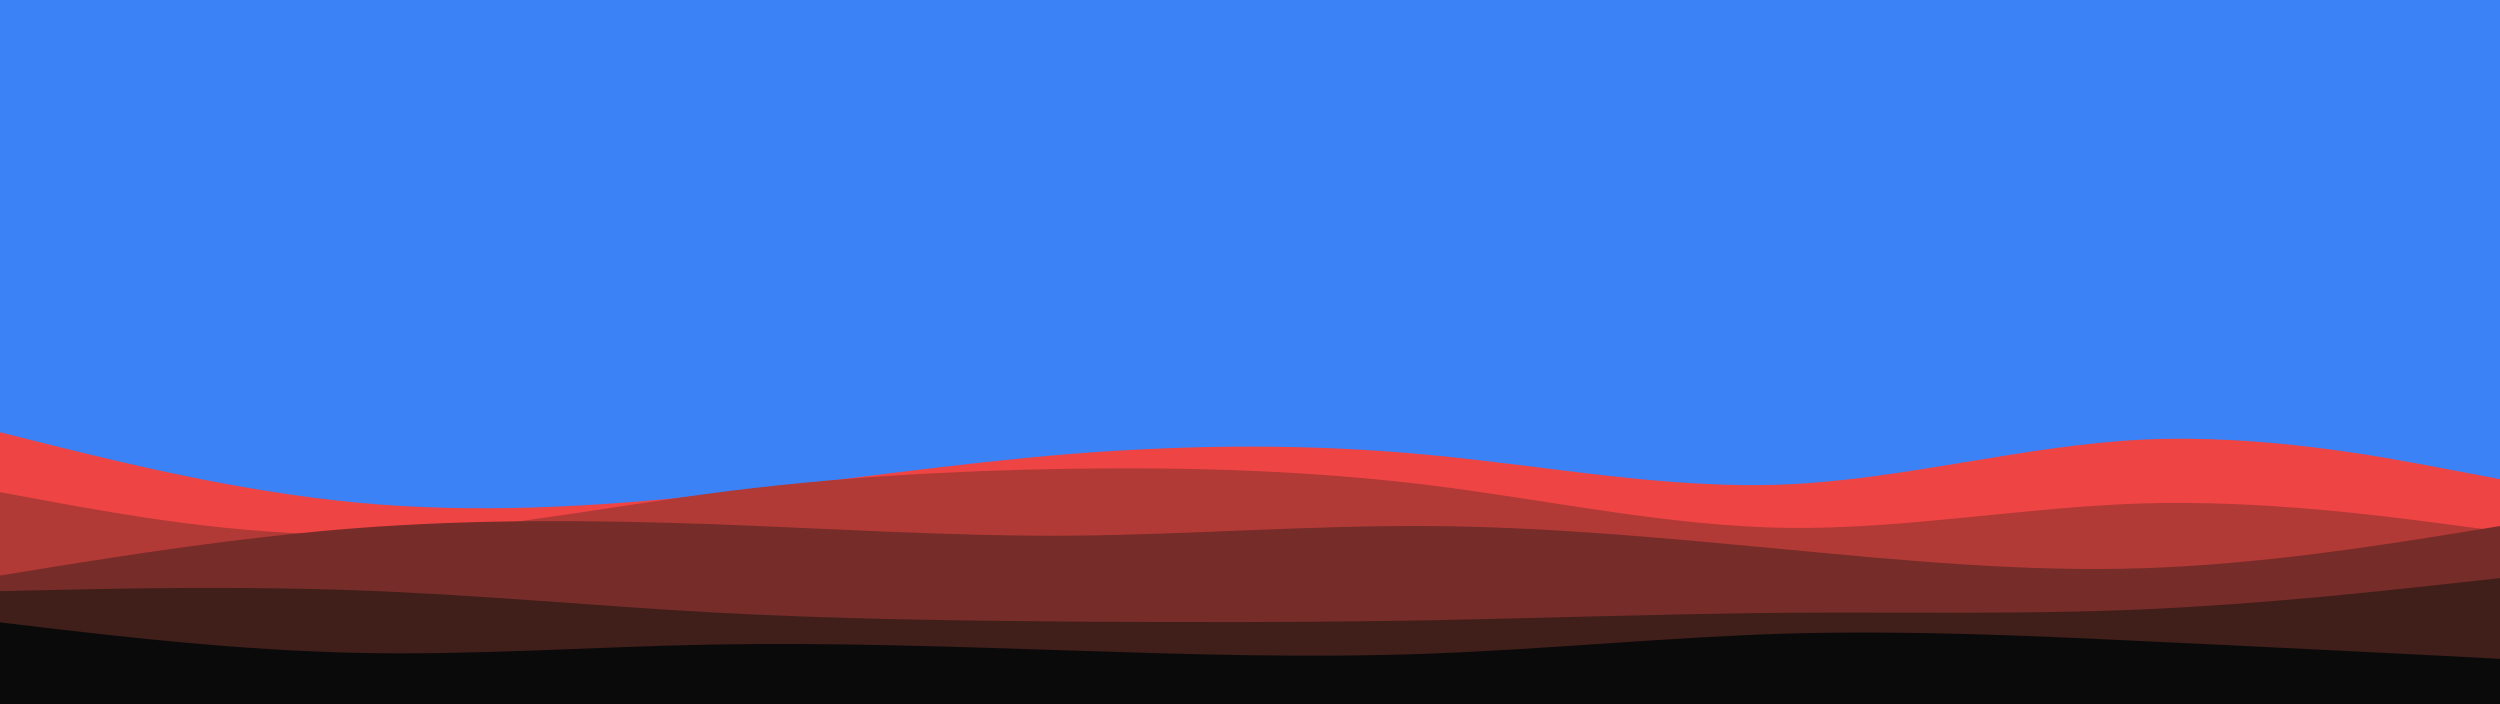
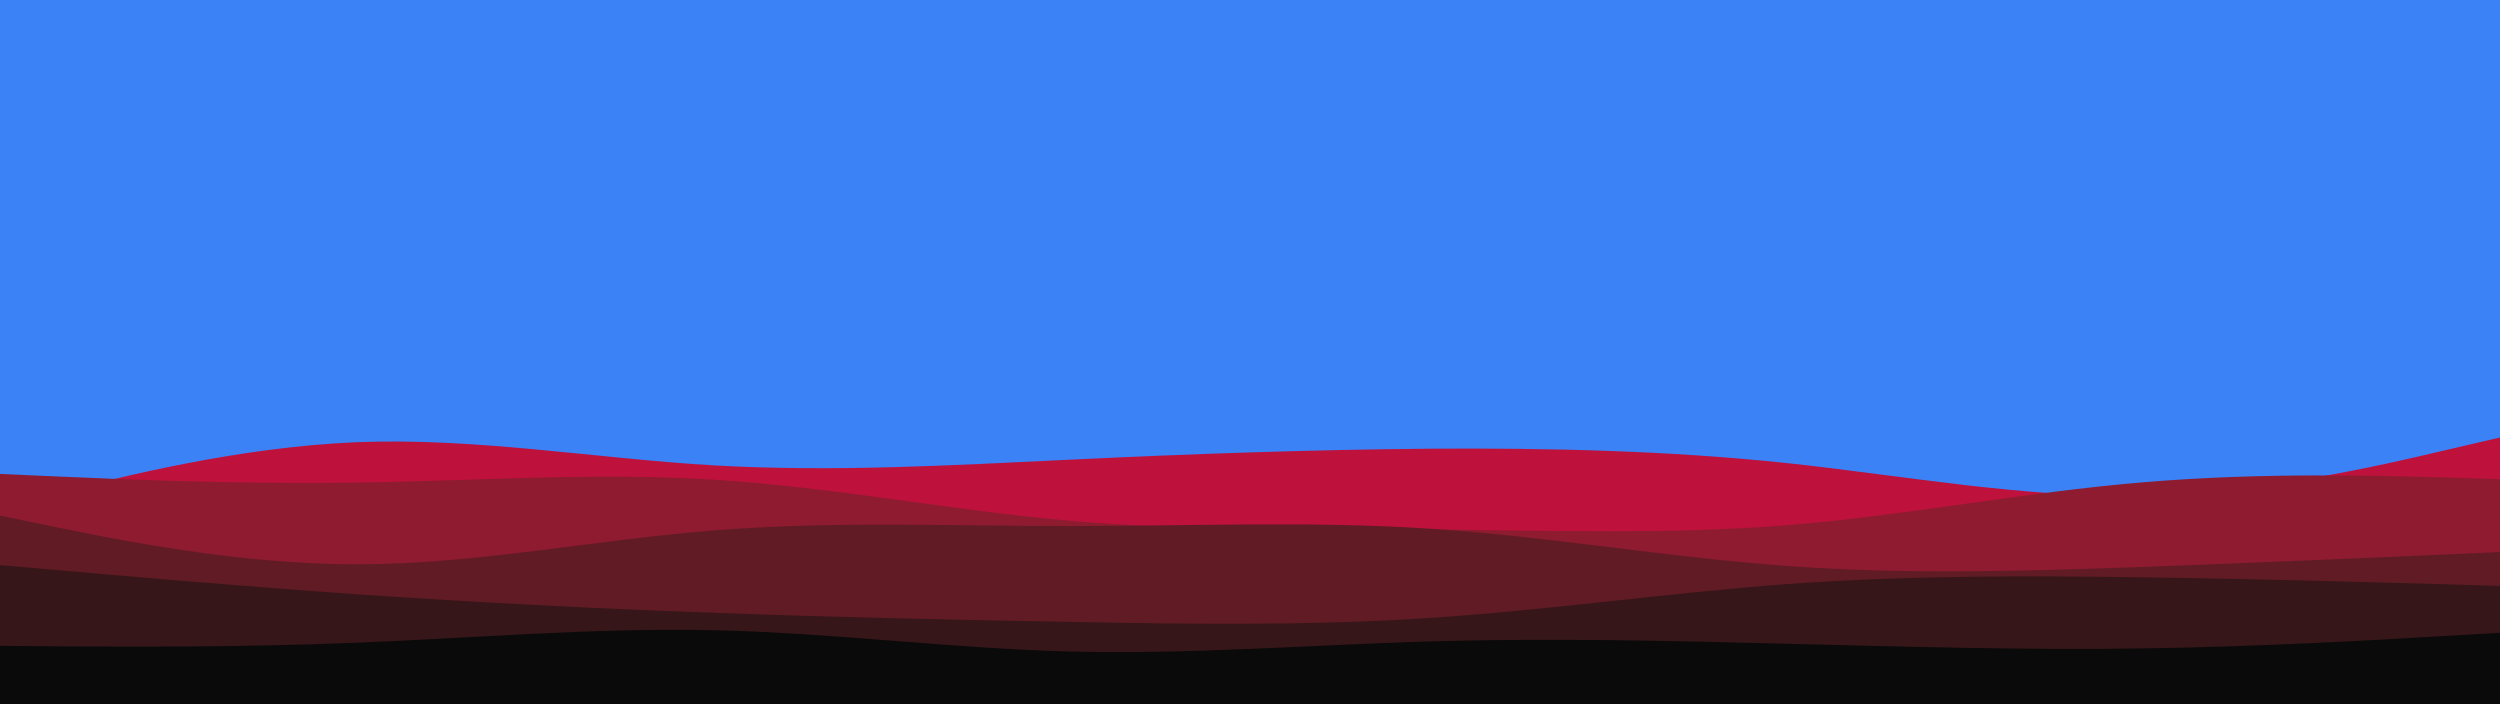
<svg xmlns="http://www.w3.org/2000/svg" id="visual" viewBox="0 0 960 270" width="960" height="270" version="1.1">
  <rect x="0" y="0" width="960" height="270" fill="#3b82f6" />
-   <path d="M0 166L22.8 171.7C45.7 177.3 91.3 188.7 137 193C182.7 197.3 228.3 194.7 274 189.8C319.7 185 365.3 178 411.2 174.3C457 170.7 503 170.3 548.8 174.7C594.7 179 640.3 188 686 186C731.7 184 777.3 171 823 168.8C868.7 166.7 914.3 175.3 937.2 179.7L960 184L960 271L937.2 271C914.3 271 868.7 271 823 271C777.3 271 731.7 271 686 271C640.3 271 594.7 271 548.8 271C503 271 457 271 411.2 271C365.3 271 319.7 271 274 271C228.3 271 182.7 271 137 271C91.3 271 45.7 271 22.8 271L0 271Z" fill="#ef4444" />
-   <path d="M0 189L22.8 193.2C45.7 197.3 91.3 205.7 137 205.2C182.7 204.7 228.3 195.3 274 189.3C319.7 183.3 365.3 180.7 411.2 180C457 179.3 503 180.7 548.8 186.3C594.7 192 640.3 202 686 202.7C731.7 203.3 777.3 194.7 823 193.3C868.7 192 914.3 198 937.2 201L960 204L960 271L937.2 271C914.3 271 868.7 271 823 271C777.3 271 731.7 271 686 271C640.3 271 594.7 271 548.8 271C503 271 457 271 411.2 271C365.3 271 319.7 271 274 271C228.3 271 182.7 271 137 271C91.3 271 45.7 271 22.8 271L0 271Z" fill="#b13936" />
-   <path d="M0 221L22.8 217.3C45.7 213.7 91.3 206.3 137 202.8C182.7 199.3 228.3 199.7 274 201.3C319.7 203 365.3 206 411.2 205.7C457 205.3 503 201.7 548.8 202C594.7 202.3 640.3 206.7 686 211C731.7 215.3 777.3 219.7 823 218.2C868.7 216.7 914.3 209.3 937.2 205.7L960 202L960 271L937.2 271C914.3 271 868.7 271 823 271C777.3 271 731.7 271 686 271C640.3 271 594.7 271 548.8 271C503 271 457 271 411.2 271C365.3 271 319.7 271 274 271C228.3 271 182.7 271 137 271C91.3 271 45.7 271 22.8 271L0 271Z" fill="#762c28" />
-   <path d="M0 227L22.8 226.5C45.7 226 91.3 225 137 226.7C182.7 228.3 228.3 232.7 274 235.2C319.7 237.7 365.3 238.3 411.2 238.7C457 239 503 239 548.8 238.2C594.7 237.3 640.3 235.7 686 235.3C731.7 235 777.3 236 823 234C868.7 232 914.3 227 937.2 224.5L960 222L960 271L937.2 271C914.3 271 868.7 271 823 271C777.3 271 731.7 271 686 271C640.3 271 594.7 271 548.8 271C503 271 457 271 411.2 271C365.3 271 319.7 271 274 271C228.3 271 182.7 271 137 271C91.3 271 45.7 271 22.8 271L0 271Z" fill="#401e1a" />
-   <path d="M0 239L22.8 241.7C45.7 244.3 91.3 249.7 137 250.7C182.7 251.7 228.3 248.3 274 247.5C319.7 246.7 365.3 248.3 411.2 249.8C457 251.3 503 252.7 548.8 251C594.7 249.3 640.3 244.7 686 243.3C731.7 242 777.3 244 823 246.2C868.7 248.3 914.3 250.7 937.2 251.8L960 253L960 271L937.2 271C914.3 271 868.7 271 823 271C777.3 271 731.7 271 686 271C640.3 271 594.7 271 548.8 271C503 271 457 271 411.2 271C365.3 271 319.7 271 274 271C228.3 271 182.7 271 137 271C91.3 271 45.7 271 22.8 271L0 271Z" fill="#0a0a0a" />
+   <path d="M0 195L22.8 189.2C45.7 183.3 91.3 171.7 137 169.8C182.7 168 228.3 176 274 178.7C319.7 181.3 365.3 178.7 411.2 176.5C457 174.3 503 172.7 548.8 172.3C594.7 172 640.3 173 686 177.8C731.7 182.7 777.3 191.3 823 190.3C868.7 189.3 914.3 178.7 937.2 173.3L960 168L960 271L937.2 271C914.3 271 868.7 271 823 271C777.3 271 731.7 271 686 271C640.3 271 594.7 271 548.8 271C503 271 457 271 411.2 271C365.3 271 319.7 271 274 271C228.3 271 182.7 271 137 271C91.3 271 45.7 271 22.8 271L0 271Z" fill="#be123c" />
+   <path d="M0 182L22.8 183C45.7 184 91.3 186 137 185.3C182.7 184.7 228.3 181.3 274 184.2C319.7 187 365.3 196 411.2 200C457 204 503 203 548.8 203.3C594.7 203.7 640.3 205.3 686 201.7C731.7 198 777.3 189 823 185.2C868.7 181.3 914.3 182.7 937.2 183.3L960 184L960 271L937.2 271C914.3 271 868.7 271 823 271C777.3 271 731.7 271 686 271C640.3 271 594.7 271 548.8 271C503 271 457 271 411.2 271C365.3 271 319.7 271 274 271C228.3 271 182.7 271 137 271C91.3 271 45.7 271 22.8 271L0 271Z" fill="#8e1b30" />
+   <path d="M0 198L22.8 202.7C45.7 207.3 91.3 216.7 137 216.7C182.7 216.7 228.3 207.3 274 203.7C319.7 200 365.3 202 411.2 202C457 202 503 200 548.8 203C594.7 206 640.3 214 686 217.3C731.7 220.7 777.3 219.3 823 217.7C868.7 216 914.3 214 937.2 213L960 212L960 271L937.2 271C914.3 271 868.7 271 823 271C777.3 271 731.7 271 686 271C640.3 271 594.7 271 548.8 271C503 271 457 271 411.2 271C365.3 271 319.7 271 274 271C228.3 271 182.7 271 137 271C91.3 271 45.7 271 22.8 271L0 271Z" fill="#611b24" />
+   <path d="M0 217L22.8 219C45.7 221 91.3 225 137 228.2C182.7 231.3 228.3 233.7 274 235.3C319.7 237 365.3 238 411.2 238.8C457 239.7 503 240.3 548.8 237.3C594.7 234.3 640.3 227.7 686 224.3C731.7 221 777.3 221 823 221.7C868.7 222.3 914.3 223.7 937.2 224.3L960 225L960 271L937.2 271C914.3 271 868.7 271 823 271C777.3 271 731.7 271 686 271C640.3 271 594.7 271 548.8 271C503 271 457 271 411.2 271C365.3 271 319.7 271 274 271C228.3 271 182.7 271 137 271C91.3 271 45.7 271 22.8 271L0 271Z" fill="#361618" />
+   <path d="M0 248L22.8 248.2C45.7 248.3 91.3 248.7 137 246.8C182.7 245 228.3 241 274 242C319.7 243 365.3 249 411.2 250.2C457 251.3 503 247.7 548.8 246.3C594.7 245 640.3 246 686 247.2C731.7 248.3 777.3 249.7 823 249C868.7 248.3 914.3 245.7 937.2 244.3L960 243L960 271L937.2 271C914.3 271 868.7 271 823 271C777.3 271 731.7 271 686 271C640.3 271 594.7 271 548.8 271C503 271 457 271 411.2 271C365.3 271 319.7 271 274 271C228.3 271 182.7 271 137 271C91.3 271 45.7 271 22.8 271L0 271Z" fill="#0a0a0a" />
</svg>
